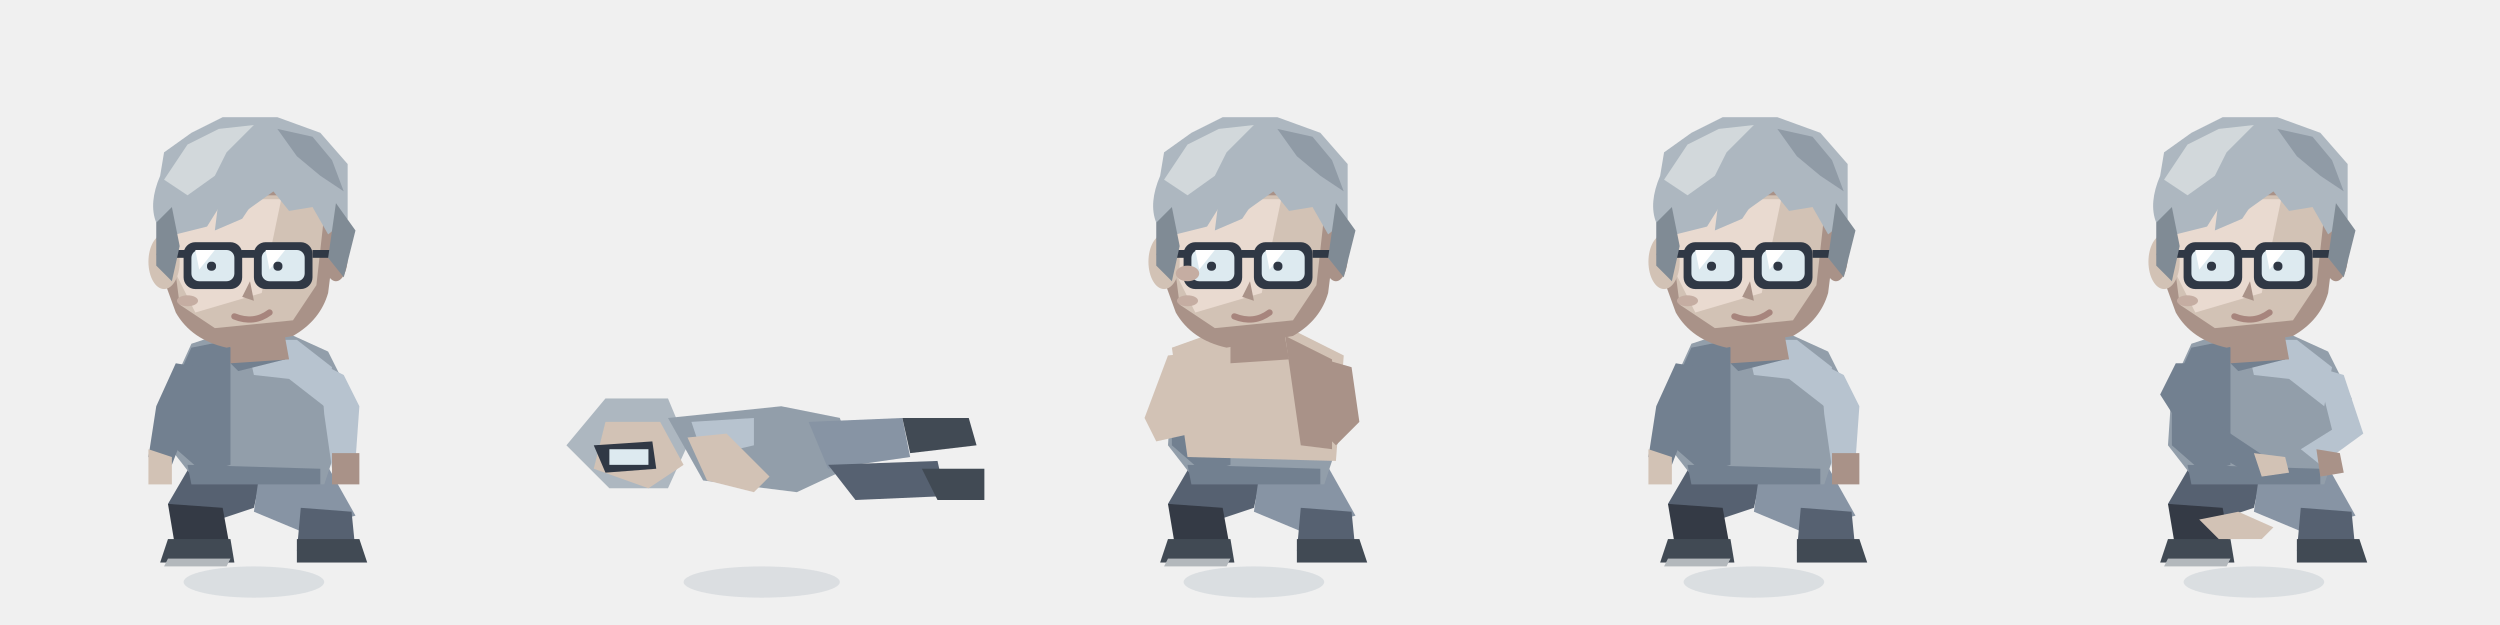
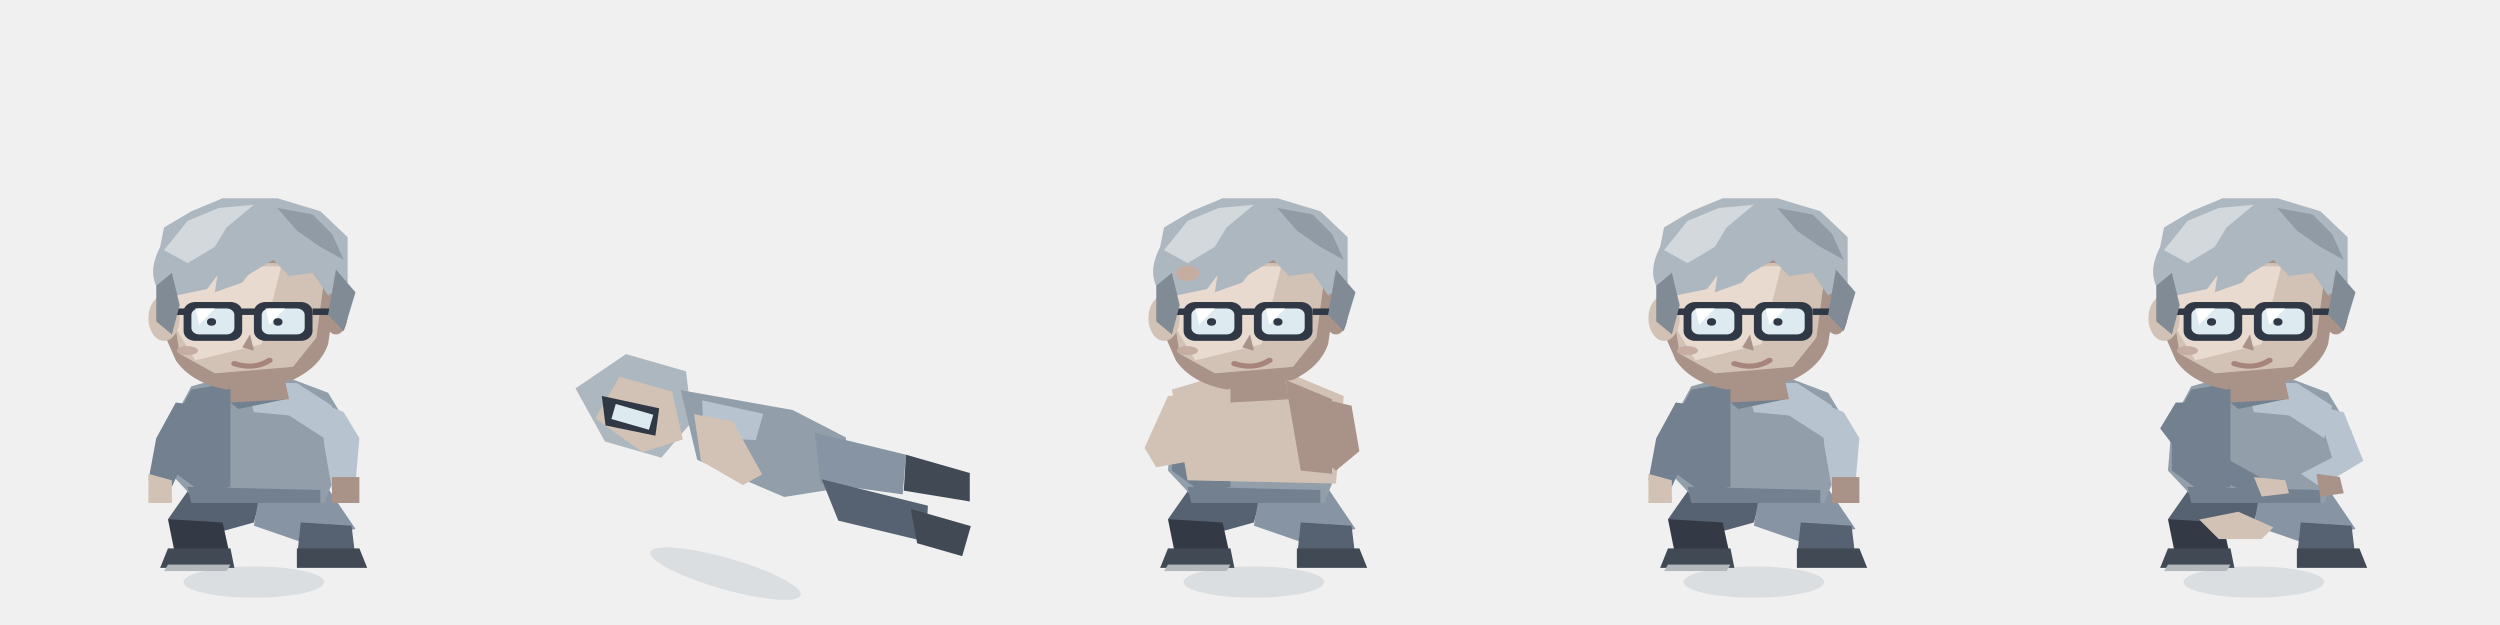
<svg xmlns="http://www.w3.org/2000/svg" width="640" height="160" viewBox="0 0 640 160" shape-rendering="geometricPrecision">
  <g transform="translate(0 0)">
    <ellipse cx="65" cy="149" rx="18" ry="4" fill="#52698522" />
-     <g transform="translate(0 5)">
+     <g transform="translate(0 30) scale(1 .83)">
      <path d="M50 112 L68 112 L65 125 L50 130 L43 124Z" fill="#566171" />
      <path d="M67 112 L82 111 L91 127 L77 131 L65 126Z" fill="#8794A4" />
      <path d="M43 124 L57 125 L59 136 L45 136Z" fill="#343A45" />
      <path d="M77 125 L90 126 L91 136 L76 136Z" fill="#566171" />
      <path d="M43 133 L59 133 L60 139 L41 139Z" fill="#414A54" />
      <path d="M76 133 L92 133 L94 139 L76 139Z" fill="#414A54" />
      <path d="M43 138 L59 138 L58 140 L42 140Z" fill="#B3B8BC" />
      <path d="M49 83 L58 80 L73 80 L84 85 L90 97 L85 113 L83 119 L50 118 L43 109 L44 94Z" fill="#929EAA" />
      <path d="M49 84 L59 82 L59 114 L52 116 L44 109 L44 95Z" fill="#728090" />
      <path d="M63 82 L76 82 L85 89 L83 99 L74 92 L65 91Z" fill="#B7C3CF" />
      <path d="M61 82 Q65 88 70 82 L73 87 L61 90 L57 86Z" fill="#728090" />
      <path d="M48 114 L82 115 L82 119 L49 119Z" fill="#728090" />
      <path d="M45 88 L51 89 L49 101 L44 114 L38 112 L40 99Z" fill="#728090" />
      <path d="M38 110 L44 112 L44 119 L38 119Z" fill="#D2C2B5" />
      <path d="M82 88 L88 91 L92 99 L91 113 L85 115 L83 101Z" fill="#B7C3CF" />
      <path d="M85 111 L92 111 L92 119 L85 119Z" fill="#A99288" />
      <path d="M59 76 L72 76 L74 87 L59 88Z" fill="#A99288" />
      <path d="M43 48 Q44 42 50 41 L79 42 Q85 45 86 54 L84 70 Q82 77 75 81 L58 84 Q49 82 45 75 L41 64Z" fill="#A99288" />
      <path d="M43 50 L51 45 L78 45 L83 50 L81 68 L75 77 L55 79 L46 73Z" fill="#D2C2B5" />
      <path d="M51 46 L72 46 L67 70 L50 75 L45 65 L45 53Z" fill="#E9DAD0" />
      <ellipse cx="42" cy="62" rx="4" ry="7" fill="#D2C2B5" />
      <ellipse cx="86" cy="61" rx="3" ry="6" fill="#A99288" />
      <path d="M44 59 L40 60 L42 64Z" fill="#A99288" />
      <rect x="47" y="57" width="15" height="12" fill="#303845" rx="3" />
      <rect x="65" y="57" width="15" height="12" fill="#303845" rx="3" />
      <rect x="49" y="59" width="11" height="8" fill="#DDEAF0" rx="2" />
      <rect x="67" y="59" width="11" height="8" fill="#DDEAF0" rx="2" />
      <path d="M50 59 L55 59 L51 64Z" fill="#FFFFFF" />
      <path d="M68 59 L73 59 L69 64Z" fill="#FFFFFF" />
      <rect x="61" y="59" width="5" height="2" fill="#303845" rx="1" />
      <rect x="44" y="59" width="4" height="2" fill="#303845" />
      <rect x="80" y="59" width="5" height="2" fill="#303845" />
      <rect x="53" y="62" width="2.3" height="2.3" fill="#303845" rx="1" />
      <rect x="70" y="62" width="2.3" height="2.3" fill="#303845" rx="1" />
      <path d="M64 67 L62 71 L65 72Z" fill="#A99288" />
      <path d="M60 76 Q65 78 69 75" fill="none" stroke="#A7857D" stroke-width="1.6" stroke-linecap="round" />
      <ellipse cx="48" cy="72" rx="2.7" ry="1.4" fill="#C5ADA2" />
      <path d="M40 52 Q38 47 41 40 L42 34 L49 29 L57 25 L71 25 L82 29 L89 37 L89 51 L84 55 L80 48 L74 49 L70 44 L63 49 L58 45 L53 53 L45 55Z" fill="#ADB7C0" />
      <path d="M42 41 L48 32 L56 28 L65 27 L58 34 L55 40 L48 45Z" fill="#D2D8DB" />
      <path d="M71 28 L80 30 L85 36 L88 44 L82 40 L76 35Z" fill="#909BA6" />
      <path d="M40 52 L44 48 L46 58 L44 67 L40 63Z" fill="#808B95" />
      <path d="M86 47 L91 54 L88 66 L84 61Z" fill="#808B95" />
      <path d="M56 46 Q60 42 66 45 L62 51 L55 54Z" fill="#ADB7C0" />
    </g>
  </g>
-   <g transform="translate(128 0)">
+   <g transform="translate(128 0) rotate(16 70 115)">
    <ellipse cx="67" cy="149" rx="20" ry="4" fill="#536D8422" />
    <path d="M17 114 L27 102 L43 102 L48 114 L43 125 L28 125Z" fill="#ADB7C0" />
    <path d="M27 108 L41 108 L47 119 L38 125 L24 120Z" fill="#D2C2B5" />
    <path d="M24 114 L39 113 L40 120 L27 121Z" fill="#303845" />
    <rect x="28" y="115" width="10" height="4" fill="#DDEAF0" />
    <path d="M43 107 L72 104 L87 107 L91 119 L76 126 L52 123Z" fill="#929EAA" />
    <path d="M49 108 L65 107 L65 114 L52 117Z" fill="#B7C3CF" />
    <path d="M79 108 L103 107 L105 117 L84 120Z" fill="#8794A4" />
    <path d="M84 119 L112 118 L114 127 L91 128Z" fill="#566171" />
    <path d="M103 107 L120 107 L122 114 L105 116Z" fill="#414A54" />
    <path d="M108 120 L124 120 L124 128 L112 128Z" fill="#414A54" />
    <path d="M48 112 L58 111 L69 122 L65 126 L53 123Z" fill="#D2C2B5" />
  </g>
  <g transform="translate(256 0)">
    <ellipse cx="65" cy="149" rx="18" ry="4" fill="#52698522" />
-     <g transform="translate(0 5)">
+     <g transform="translate(0 30) scale(1 .83)">
      <path d="M50 112 L68 112 L65 125 L50 130 L43 124Z" fill="#566171" />
      <path d="M67 112 L82 111 L91 127 L77 131 L65 126Z" fill="#8794A4" />
      <path d="M43 124 L57 125 L59 136 L45 136Z" fill="#343A45" />
      <path d="M77 125 L90 126 L91 136 L76 136Z" fill="#566171" />
      <path d="M43 133 L59 133 L60 139 L41 139Z" fill="#414A54" />
      <path d="M76 133 L92 133 L94 139 L76 139Z" fill="#414A54" />
      <path d="M43 138 L59 138 L58 140 L42 140Z" fill="#B3B8BC" />
      <path d="M49 83 L58 80 L73 80 L84 85 L90 97 L85 113 L83 119 L50 118 L43 109 L44 94Z" fill="#929EAA" />
      <path d="M49 84 L59 82 L59 114 L52 116 L44 109 L44 95Z" fill="#728090" />
      <path d="M63 82 L76 82 L85 89 L83 99 L74 92 L65 91Z" fill="#B7C3CF" />
      <path d="M61 82 Q65 88 70 82 L73 87 L61 90 L57 86Z" fill="#728090" />
      <path d="M48 114 L82 115 L82 119 L49 119Z" fill="#728090" />
      <path d="M44 84 L58 79 L74 79 L88 86 L86 113 L48 112Z" fill="#D2C2B5" />
      <path d="M73 81 L85 87 L85 110 L77 109Z" fill="#A99288" />
      <path d="M43 86 L52 85 L49 106 L40 108 L37 102Z" fill="#D2C2B5" />
      <path d="M83 87 L90 89 L92 103 L86 109 L81 104Z" fill="#A99288" />
      <path d="M59 76 L72 76 L74 87 L59 88Z" fill="#A99288" />
      <path d="M43 48 Q44 42 50 41 L79 42 Q85 45 86 54 L84 70 Q82 77 75 81 L58 84 Q49 82 45 75 L41 64Z" fill="#A99288" />
      <path d="M43 50 L51 45 L78 45 L83 50 L81 68 L75 77 L55 79 L46 73Z" fill="#D2C2B5" />
      <path d="M51 46 L72 46 L67 70 L50 75 L45 65 L45 53Z" fill="#E9DAD0" />
      <ellipse cx="42" cy="62" rx="4" ry="7" fill="#D2C2B5" />
      <ellipse cx="86" cy="61" rx="3" ry="6" fill="#A99288" />
      <path d="M44 59 L40 60 L42 64Z" fill="#A99288" />
      <rect x="47" y="57" width="15" height="12" fill="#303845" rx="3" />
      <rect x="65" y="57" width="15" height="12" fill="#303845" rx="3" />
      <rect x="49" y="59" width="11" height="8" fill="#DDEAF0" rx="2" />
      <rect x="67" y="59" width="11" height="8" fill="#DDEAF0" rx="2" />
      <path d="M50 59 L55 59 L51 64Z" fill="#FFFFFF" />
      <path d="M68 59 L73 59 L69 64Z" fill="#FFFFFF" />
      <rect x="61" y="59" width="5" height="2" fill="#303845" rx="1" />
      <rect x="44" y="59" width="4" height="2" fill="#303845" />
      <rect x="80" y="59" width="5" height="2" fill="#303845" />
      <rect x="53" y="62" width="2.3" height="2.3" fill="#303845" rx="1" />
      <rect x="70" y="62" width="2.3" height="2.3" fill="#303845" rx="1" />
      <path d="M64 67 L62 71 L65 72Z" fill="#A99288" />
      <path d="M60 76 Q65 78 69 75" fill="none" stroke="#A7857D" stroke-width="1.6" stroke-linecap="round" />
      <ellipse cx="48" cy="72" rx="2.7" ry="1.4" fill="#C5ADA2" />
      <path d="M40 52 Q38 47 41 40 L42 34 L49 29 L57 25 L71 25 L82 29 L89 37 L89 51 L84 55 L80 48 L74 49 L70 44 L63 49 L58 45 L53 53 L45 55Z" fill="#ADB7C0" />
      <path d="M42 41 L48 32 L56 28 L65 27 L58 34 L55 40 L48 45Z" fill="#D2D8DB" />
      <path d="M71 28 L80 30 L85 36 L88 44 L82 40 L76 35Z" fill="#909BA6" />
      <path d="M40 52 L44 48 L46 58 L44 67 L40 63Z" fill="#808B95" />
      <path d="M86 47 L91 54 L88 66 L84 61Z" fill="#808B95" />
      <path d="M56 46 Q60 42 66 45 L62 51 L55 54Z" fill="#ADB7C0" />
    </g>
    <ellipse cx="48" cy="70" rx="3" ry="2" fill="#C5ADA2" />
  </g>
  <g transform="translate(384 0)">
    <ellipse cx="65" cy="149" rx="18" ry="4" fill="#52698522" />
-     <g transform="translate(0 5)">
+     <g transform="translate(0 30) scale(1 .83)">
      <path d="M50 112 L68 112 L65 125 L50 130 L43 124Z" fill="#566171" />
      <path d="M67 112 L82 111 L91 127 L77 131 L65 126Z" fill="#8794A4" />
      <path d="M43 124 L57 125 L59 136 L45 136Z" fill="#343A45" />
      <path d="M77 125 L90 126 L91 136 L76 136Z" fill="#566171" />
      <path d="M43 133 L59 133 L60 139 L41 139Z" fill="#414A54" />
      <path d="M76 133 L92 133 L94 139 L76 139Z" fill="#414A54" />
      <path d="M43 138 L59 138 L58 140 L42 140Z" fill="#B3B8BC" />
      <path d="M49 83 L58 80 L73 80 L84 85 L90 97 L85 113 L83 119 L50 118 L43 109 L44 94Z" fill="#929EAA" />
      <path d="M49 84 L59 82 L59 114 L52 116 L44 109 L44 95Z" fill="#728090" />
      <path d="M63 82 L76 82 L85 89 L83 99 L74 92 L65 91Z" fill="#B7C3CF" />
      <path d="M61 82 Q65 88 70 82 L73 87 L61 90 L57 86Z" fill="#728090" />
      <path d="M48 114 L82 115 L82 119 L49 119Z" fill="#728090" />
      <path d="M45 88 L51 89 L49 101 L44 114 L38 112 L40 99Z" fill="#728090" />
      <path d="M38 110 L44 112 L44 119 L38 119Z" fill="#D2C2B5" />
      <path d="M82 88 L88 91 L92 99 L91 113 L85 115 L83 101Z" fill="#B7C3CF" />
      <path d="M85 111 L92 111 L92 119 L85 119Z" fill="#A99288" />
      <path d="M59 76 L72 76 L74 87 L59 88Z" fill="#A99288" />
      <path d="M43 48 Q44 42 50 41 L79 42 Q85 45 86 54 L84 70 Q82 77 75 81 L58 84 Q49 82 45 75 L41 64Z" fill="#A99288" />
      <path d="M43 50 L51 45 L78 45 L83 50 L81 68 L75 77 L55 79 L46 73Z" fill="#D2C2B5" />
      <path d="M51 46 L72 46 L67 70 L50 75 L45 65 L45 53Z" fill="#E9DAD0" />
      <ellipse cx="42" cy="62" rx="4" ry="7" fill="#D2C2B5" />
      <ellipse cx="86" cy="61" rx="3" ry="6" fill="#A99288" />
      <path d="M44 59 L40 60 L42 64Z" fill="#A99288" />
      <rect x="47" y="57" width="15" height="12" fill="#303845" rx="3" />
      <rect x="65" y="57" width="15" height="12" fill="#303845" rx="3" />
      <rect x="49" y="59" width="11" height="8" fill="#DDEAF0" rx="2" />
      <rect x="67" y="59" width="11" height="8" fill="#DDEAF0" rx="2" />
      <path d="M50 59 L55 59 L51 64Z" fill="#FFFFFF" />
      <path d="M68 59 L73 59 L69 64Z" fill="#FFFFFF" />
      <rect x="61" y="59" width="5" height="2" fill="#303845" rx="1" />
      <rect x="44" y="59" width="4" height="2" fill="#303845" />
      <rect x="80" y="59" width="5" height="2" fill="#303845" />
      <rect x="53" y="62" width="2.3" height="2.3" fill="#303845" rx="1" />
      <rect x="70" y="62" width="2.3" height="2.3" fill="#303845" rx="1" />
      <path d="M64 67 L62 71 L65 72Z" fill="#A99288" />
      <path d="M60 76 Q65 78 69 75" fill="none" stroke="#A7857D" stroke-width="1.6" stroke-linecap="round" />
      <ellipse cx="48" cy="72" rx="2.7" ry="1.4" fill="#C5ADA2" />
      <path d="M40 52 Q38 47 41 40 L42 34 L49 29 L57 25 L71 25 L82 29 L89 37 L89 51 L84 55 L80 48 L74 49 L70 44 L63 49 L58 45 L53 53 L45 55Z" fill="#ADB7C0" />
      <path d="M42 41 L48 32 L56 28 L65 27 L58 34 L55 40 L48 45Z" fill="#D2D8DB" />
      <path d="M71 28 L80 30 L85 36 L88 44 L82 40 L76 35Z" fill="#909BA6" />
      <path d="M40 52 L44 48 L46 58 L44 67 L40 63Z" fill="#808B95" />
      <path d="M86 47 L91 54 L88 66 L84 61Z" fill="#808B95" />
      <path d="M56 46 Q60 42 66 45 L62 51 L55 54Z" fill="#ADB7C0" />
    </g>
  </g>
  <g transform="translate(512 0)">
    <ellipse cx="65" cy="149" rx="18" ry="4" fill="#52698522" />
-     <g transform="translate(0 5)">
+     <g transform="translate(0 30) scale(1 .83)">
      <path d="M50 112 L68 112 L65 125 L50 130 L43 124Z" fill="#566171" />
      <path d="M67 112 L82 111 L91 127 L77 131 L65 126Z" fill="#8794A4" />
      <path d="M43 124 L57 125 L59 136 L45 136Z" fill="#343A45" />
      <path d="M77 125 L90 126 L91 136 L76 136Z" fill="#566171" />
      <path d="M43 133 L59 133 L60 139 L41 139Z" fill="#414A54" />
      <path d="M76 133 L92 133 L94 139 L76 139Z" fill="#414A54" />
      <path d="M43 138 L59 138 L58 140 L42 140Z" fill="#B3B8BC" />
      <path d="M49 83 L58 80 L73 80 L84 85 L90 97 L85 113 L83 119 L50 118 L43 109 L44 94Z" fill="#929EAA" />
      <path d="M49 84 L59 82 L59 114 L52 116 L44 109 L44 95Z" fill="#728090" />
      <path d="M63 82 L76 82 L85 89 L83 99 L74 92 L65 91Z" fill="#B7C3CF" />
      <path d="M61 82 Q65 88 70 82 L73 87 L61 90 L57 86Z" fill="#728090" />
      <path d="M48 114 L82 115 L82 119 L49 119Z" fill="#728090" />
      <path d="M45 88 L50 88 L53 102 L68 112 L65 117 L48 107 L41 96Z" fill="#728090" />
      <path d="M65 111 L73 112 L74 116 L67 117Z" fill="#D2C2B5" />
      <path d="M81 89 L88 91 L93 106 L82 114 L77 110 L85 105Z" fill="#B7C3CF" />
      <path d="M81 110 L87 111 L88 116 L82 117Z" fill="#A99288" />
      <path d="M59 76 L72 76 L74 87 L59 88Z" fill="#A99288" />
      <path d="M43 48 Q44 42 50 41 L79 42 Q85 45 86 54 L84 70 Q82 77 75 81 L58 84 Q49 82 45 75 L41 64Z" fill="#A99288" />
      <path d="M43 50 L51 45 L78 45 L83 50 L81 68 L75 77 L55 79 L46 73Z" fill="#D2C2B5" />
      <path d="M51 46 L72 46 L67 70 L50 75 L45 65 L45 53Z" fill="#E9DAD0" />
      <ellipse cx="42" cy="62" rx="4" ry="7" fill="#D2C2B5" />
      <ellipse cx="86" cy="61" rx="3" ry="6" fill="#A99288" />
      <path d="M44 59 L40 60 L42 64Z" fill="#A99288" />
      <rect x="47" y="57" width="15" height="12" fill="#303845" rx="3" />
      <rect x="65" y="57" width="15" height="12" fill="#303845" rx="3" />
      <rect x="49" y="59" width="11" height="8" fill="#DDEAF0" rx="2" />
      <rect x="67" y="59" width="11" height="8" fill="#DDEAF0" rx="2" />
      <path d="M50 59 L55 59 L51 64Z" fill="#FFFFFF" />
      <path d="M68 59 L73 59 L69 64Z" fill="#FFFFFF" />
      <rect x="61" y="59" width="5" height="2" fill="#303845" rx="1" />
      <rect x="44" y="59" width="4" height="2" fill="#303845" />
      <rect x="80" y="59" width="5" height="2" fill="#303845" />
      <rect x="53" y="62" width="2.3" height="2.3" fill="#303845" rx="1" />
      <rect x="70" y="62" width="2.3" height="2.3" fill="#303845" rx="1" />
      <path d="M64 67 L62 71 L65 72Z" fill="#A99288" />
      <path d="M60 76 Q65 78 69 75" fill="none" stroke="#A7857D" stroke-width="1.6" stroke-linecap="round" />
      <ellipse cx="48" cy="72" rx="2.7" ry="1.4" fill="#C5ADA2" />
      <path d="M40 52 Q38 47 41 40 L42 34 L49 29 L57 25 L71 25 L82 29 L89 37 L89 51 L84 55 L80 48 L74 49 L70 44 L63 49 L58 45 L53 53 L45 55Z" fill="#ADB7C0" />
      <path d="M42 41 L48 32 L56 28 L65 27 L58 34 L55 40 L48 45Z" fill="#D2D8DB" />
      <path d="M71 28 L80 30 L85 36 L88 44 L82 40 L76 35Z" fill="#909BA6" />
      <path d="M40 52 L44 48 L46 58 L44 67 L40 63Z" fill="#808B95" />
      <path d="M86 47 L91 54 L88 66 L84 61Z" fill="#808B95" />
      <path d="M56 46 Q60 42 66 45 L62 51 L55 54Z" fill="#ADB7C0" />
    </g>
    <path d="M51 133 L61 131 L70 135 L67 138 L56 138Z" fill="#D2C2B5" />
  </g>
</svg>
